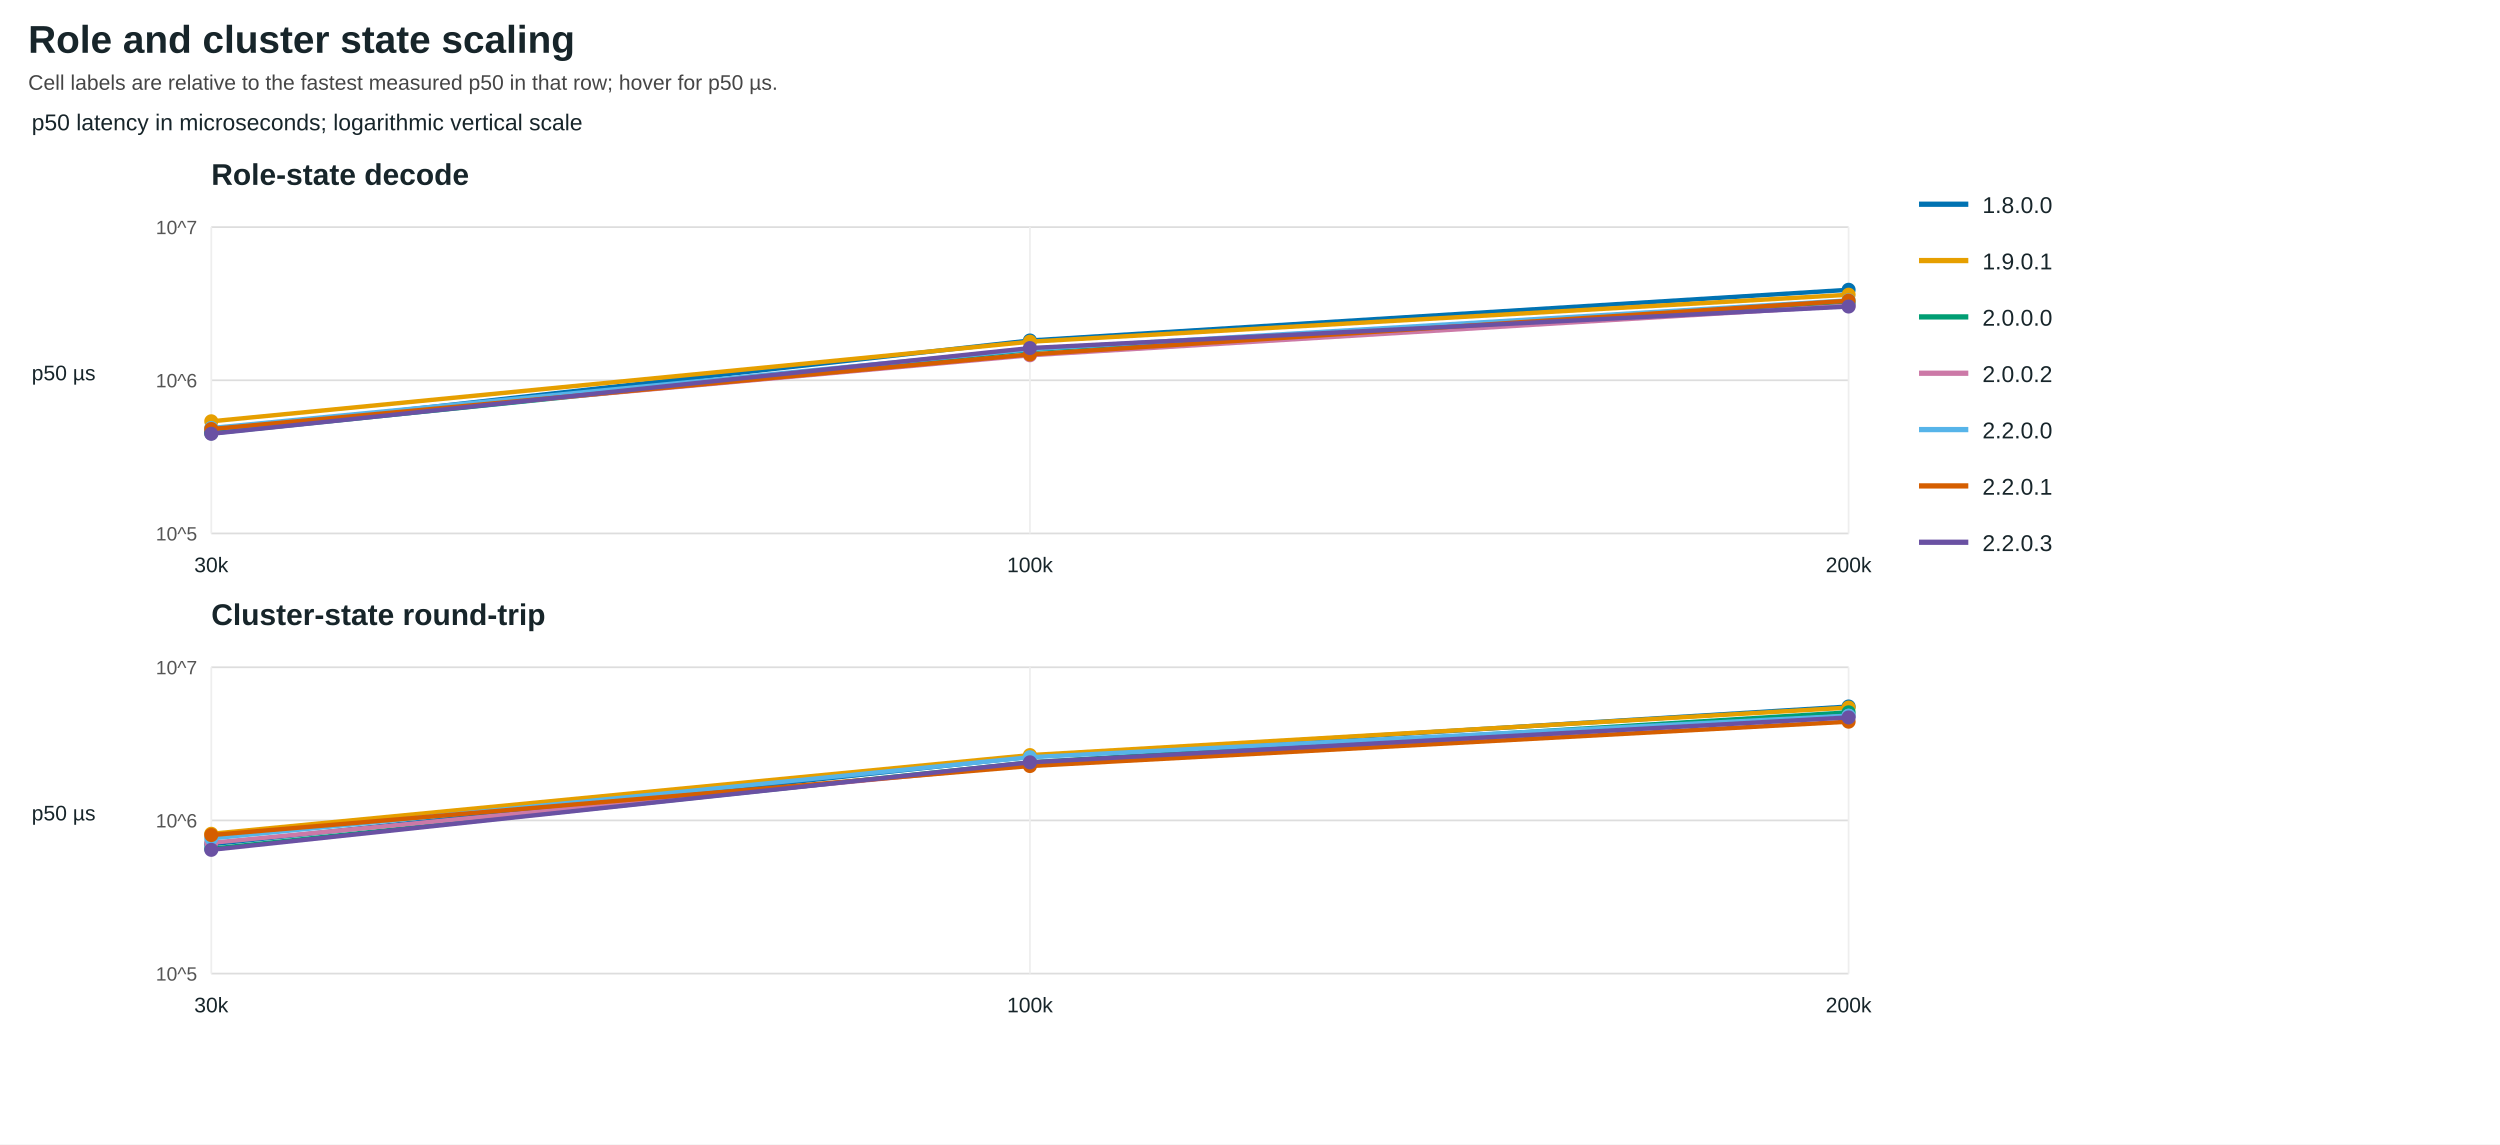
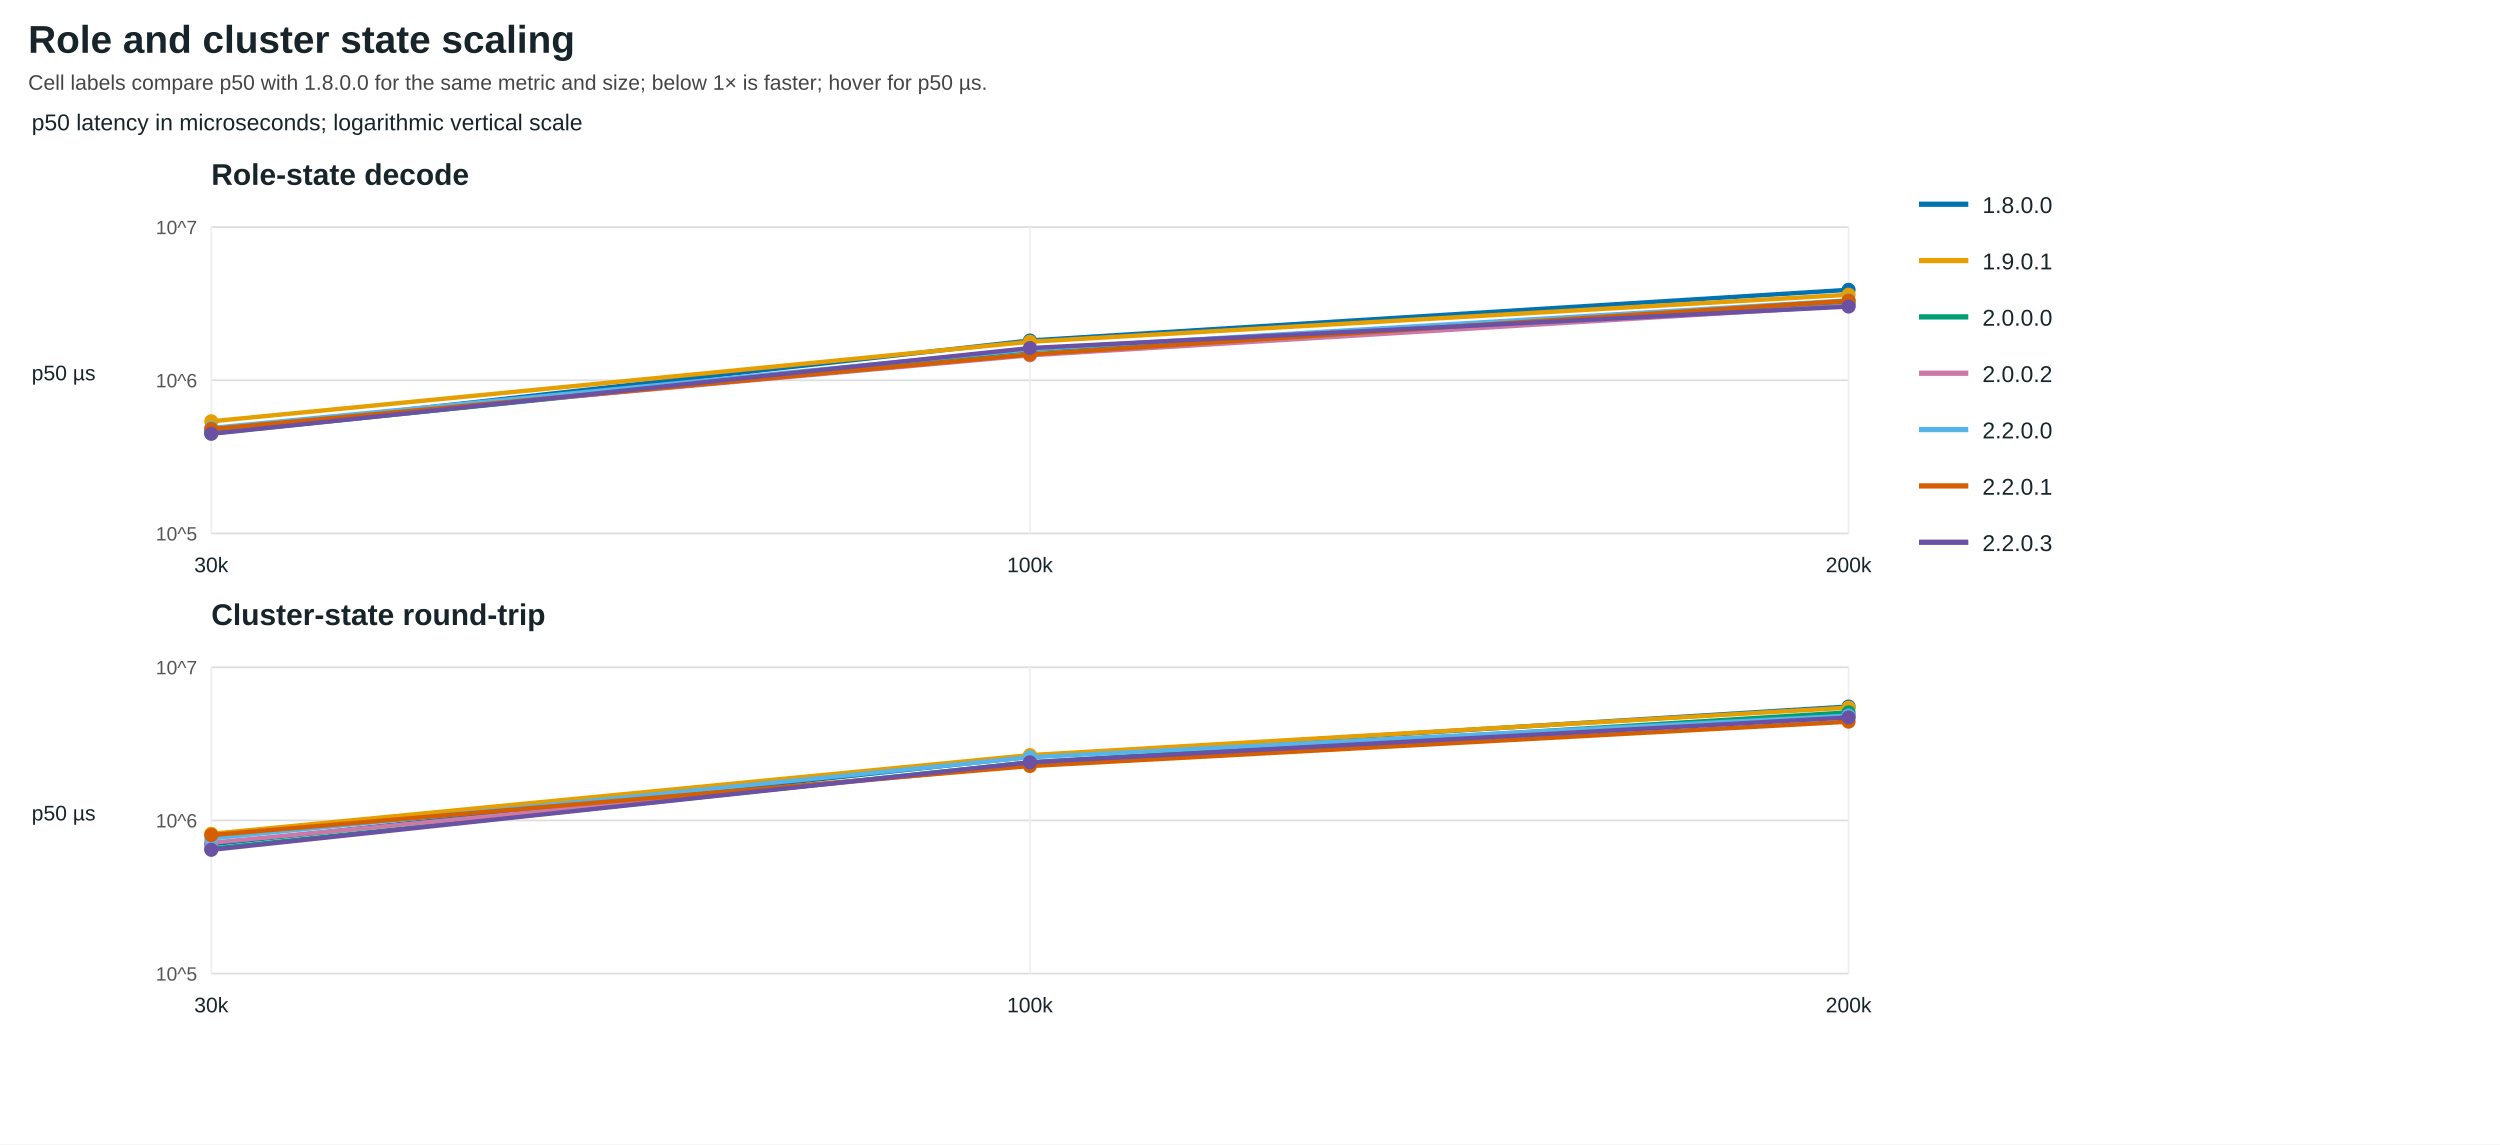
<svg xmlns="http://www.w3.org/2000/svg" width="1420" height="650" viewBox="0 0 1420 650" role="img" aria-label="Role and cluster state scaling">
  <rect width="1420" height="650" fill="#ffffff" />
  <text x="16.0" y="30.0" font-family="Arial, sans-serif" font-size="22px" text-anchor="start" fill="#17252a" font-weight="bold">Role and cluster state scaling</text>
-   <text x="16.0" y="51.0" font-family="Arial, sans-serif" font-size="12px" text-anchor="start" fill="#454545" font-weight="normal">Cell labels are relative to the fastest measured p50 in that row; hover for p50 µs.</text>
+   <text x="16.0" y="51.0" font-family="Arial, sans-serif" font-size="12px" text-anchor="start" fill="#454545" font-weight="normal">Cell labels compare p50 with 1.8.0.0 for the same metric and size; below 1× is faster; hover for p50 µs.</text>
  <text x="18.0" y="74.0" font-family="Arial, sans-serif" font-size="13px" text-anchor="start" fill="#17252a" font-weight="normal">p50 latency in microseconds; logarithmic vertical scale</text>
  <text x="120.0" y="105.0" font-family="Arial, sans-serif" font-size="17px" text-anchor="start" fill="#17252a" font-weight="bold">Role-state decode</text>
  <text x="18.0" y="216.0" font-family="Arial, sans-serif" font-size="12px" text-anchor="start" fill="#17252a" font-weight="normal">p50 µs</text>
  <path d="M 120 303.0 H 1050" stroke="#dddddd" />
  <text x="112.0" y="307.0" font-family="Arial, sans-serif" font-size="11px" text-anchor="end" fill="#555555" font-weight="normal">10^5</text>
  <path d="M 120 216.0 H 1050" stroke="#dddddd" />
  <text x="112.0" y="220.0" font-family="Arial, sans-serif" font-size="11px" text-anchor="end" fill="#555555" font-weight="normal">10^6</text>
  <path d="M 120 129.0 H 1050" stroke="#dddddd" />
  <text x="112.0" y="133.0" font-family="Arial, sans-serif" font-size="11px" text-anchor="end" fill="#555555" font-weight="normal">10^7</text>
  <path d="M 120.0 129 V 303" stroke="#eeeeee" />
  <text x="120.0" y="325.0" font-family="Arial, sans-serif" font-size="12px" text-anchor="middle" fill="#17252a" font-weight="normal">30k</text>
  <path d="M 585.0 129 V 303" stroke="#eeeeee" />
  <text x="585.0" y="325.0" font-family="Arial, sans-serif" font-size="12px" text-anchor="middle" fill="#17252a" font-weight="normal">100k</text>
  <path d="M 1050.0 129 V 303" stroke="#eeeeee" />
  <text x="1050.0" y="325.0" font-family="Arial, sans-serif" font-size="12px" text-anchor="middle" fill="#17252a" font-weight="normal">200k</text>
  <path d="M 120.0 245.0 L 585.0 193.4 L 1050.0 164.6" fill="none" stroke="#0072b2" stroke-width="2.5" />
  <circle cx="120.0" cy="245.0" r="4" fill="#0072b2" />
  <circle cx="585.0" cy="193.4" r="4" fill="#0072b2" />
  <circle cx="1050.0" cy="164.6" r="4" fill="#0072b2" />
  <path d="M 120.0 239.3 L 585.0 194.1 L 1050.0 167.4" fill="none" stroke="#e69f00" stroke-width="2.5" />
  <circle cx="120.0" cy="239.3" r="4" fill="#e69f00" />
  <circle cx="585.0" cy="194.1" r="4" fill="#e69f00" />
  <circle cx="1050.0" cy="167.4" r="4" fill="#e69f00" />
  <path d="M 120.0 246.1 L 585.0 198.8 L 1050.0 172.3" fill="none" stroke="#009e73" stroke-width="2.5" />
  <circle cx="120.0" cy="246.1" r="4" fill="#009e73" />
  <circle cx="585.0" cy="198.8" r="4" fill="#009e73" />
  <circle cx="1050.0" cy="172.3" r="4" fill="#009e73" />
  <path d="M 120.0 243.6 L 585.0 201.8 L 1050.0 173.6" fill="none" stroke="#cc79a7" stroke-width="2.5" />
  <circle cx="120.0" cy="243.6" r="4" fill="#cc79a7" />
  <circle cx="585.0" cy="201.8" r="4" fill="#cc79a7" />
  <circle cx="1050.0" cy="173.6" r="4" fill="#cc79a7" />
  <path d="M 120.0 243.1 L 585.0 198.4 L 1050.0 170.6" fill="none" stroke="#56b4e9" stroke-width="2.5" />
  <circle cx="120.0" cy="243.1" r="4" fill="#56b4e9" />
  <circle cx="585.0" cy="198.4" r="4" fill="#56b4e9" />
  <circle cx="1050.0" cy="170.6" r="4" fill="#56b4e9" />
  <path d="M 120.0 243.7 L 585.0 201.3 L 1050.0 170.8" fill="none" stroke="#d55e00" stroke-width="2.5" />
  <circle cx="120.0" cy="243.7" r="4" fill="#d55e00" />
  <circle cx="585.0" cy="201.3" r="4" fill="#d55e00" />
  <circle cx="1050.0" cy="170.8" r="4" fill="#d55e00" />
  <path d="M 120.0 246.4 L 585.0 197.7 L 1050.0 174.1" fill="none" stroke="#6a51a3" stroke-width="2.5" />
  <circle cx="120.0" cy="246.4" r="4" fill="#6a51a3" />
  <circle cx="585.0" cy="197.7" r="4" fill="#6a51a3" />
  <circle cx="1050.0" cy="174.1" r="4" fill="#6a51a3" />
  <text x="120.0" y="355.0" font-family="Arial, sans-serif" font-size="17px" text-anchor="start" fill="#17252a" font-weight="bold">Cluster-state round-trip</text>
  <text x="18.0" y="466.0" font-family="Arial, sans-serif" font-size="12px" text-anchor="start" fill="#17252a" font-weight="normal">p50 µs</text>
  <path d="M 120 553.0 H 1050" stroke="#dddddd" />
  <text x="112.0" y="557.0" font-family="Arial, sans-serif" font-size="11px" text-anchor="end" fill="#555555" font-weight="normal">10^5</text>
  <path d="M 120 466.0 H 1050" stroke="#dddddd" />
  <text x="112.0" y="470.0" font-family="Arial, sans-serif" font-size="11px" text-anchor="end" fill="#555555" font-weight="normal">10^6</text>
  <path d="M 120 379.0 H 1050" stroke="#dddddd" />
  <text x="112.0" y="383.0" font-family="Arial, sans-serif" font-size="11px" text-anchor="end" fill="#555555" font-weight="normal">10^7</text>
  <path d="M 120.0 379 V 553" stroke="#eeeeee" />
  <text x="120.0" y="575.0" font-family="Arial, sans-serif" font-size="12px" text-anchor="middle" fill="#17252a" font-weight="normal">30k</text>
  <path d="M 585.0 379 V 553" stroke="#eeeeee" />
  <text x="585.0" y="575.0" font-family="Arial, sans-serif" font-size="12px" text-anchor="middle" fill="#17252a" font-weight="normal">100k</text>
  <path d="M 1050.0 379 V 553" stroke="#eeeeee" />
  <text x="1050.0" y="575.0" font-family="Arial, sans-serif" font-size="12px" text-anchor="middle" fill="#17252a" font-weight="normal">200k</text>
  <path d="M 120.0 479.5 L 585.0 429.8 L 1050.0 401.3" fill="none" stroke="#0072b2" stroke-width="2.5" />
  <circle cx="120.0" cy="479.5" r="4" fill="#0072b2" />
  <circle cx="585.0" cy="429.8" r="4" fill="#0072b2" />
  <circle cx="1050.0" cy="401.3" r="4" fill="#0072b2" />
  <path d="M 120.0 473.6 L 585.0 428.9 L 1050.0 401.9" fill="none" stroke="#e69f00" stroke-width="2.5" />
  <circle cx="120.0" cy="473.6" r="4" fill="#e69f00" />
  <circle cx="585.0" cy="428.9" r="4" fill="#e69f00" />
  <circle cx="1050.0" cy="401.9" r="4" fill="#e69f00" />
  <path d="M 120.0 482.1 L 585.0 433.0 L 1050.0 404.6" fill="none" stroke="#009e73" stroke-width="2.5" />
  <circle cx="120.0" cy="482.1" r="4" fill="#009e73" />
  <circle cx="585.0" cy="433.0" r="4" fill="#009e73" />
  <circle cx="1050.0" cy="404.6" r="4" fill="#009e73" />
  <path d="M 120.0 478.7 L 585.0 434.3 L 1050.0 406.6" fill="none" stroke="#cc79a7" stroke-width="2.5" />
  <circle cx="120.0" cy="478.7" r="4" fill="#cc79a7" />
  <circle cx="585.0" cy="434.3" r="4" fill="#cc79a7" />
  <circle cx="1050.0" cy="406.6" r="4" fill="#cc79a7" />
  <path d="M 120.0 476.2 L 585.0 430.1 L 1050.0 406.5" fill="none" stroke="#56b4e9" stroke-width="2.5" />
  <circle cx="120.0" cy="476.2" r="4" fill="#56b4e9" />
  <circle cx="585.0" cy="430.1" r="4" fill="#56b4e9" />
  <circle cx="1050.0" cy="406.5" r="4" fill="#56b4e9" />
  <path d="M 120.0 474.3 L 585.0 435.1 L 1050.0 409.9" fill="none" stroke="#d55e00" stroke-width="2.5" />
  <circle cx="120.0" cy="474.3" r="4" fill="#d55e00" />
  <circle cx="585.0" cy="435.1" r="4" fill="#d55e00" />
  <circle cx="1050.0" cy="409.9" r="4" fill="#d55e00" />
  <path d="M 120.0 482.7 L 585.0 433.0 L 1050.0 407.5" fill="none" stroke="#6a51a3" stroke-width="2.5" />
  <circle cx="120.0" cy="482.7" r="4" fill="#6a51a3" />
  <circle cx="585.0" cy="433.0" r="4" fill="#6a51a3" />
  <circle cx="1050.0" cy="407.5" r="4" fill="#6a51a3" />
  <path d="M 1090 116 h 28" stroke="#0072b2" stroke-width="3" />
  <text x="1126.0" y="121.0" font-family="Arial, sans-serif" font-size="13px" text-anchor="start" fill="#17252a" font-weight="normal">1.8.0.0</text>
  <path d="M 1090 148 h 28" stroke="#e69f00" stroke-width="3" />
  <text x="1126.0" y="153.0" font-family="Arial, sans-serif" font-size="13px" text-anchor="start" fill="#17252a" font-weight="normal">1.9.0.1</text>
  <path d="M 1090 180 h 28" stroke="#009e73" stroke-width="3" />
  <text x="1126.0" y="185.0" font-family="Arial, sans-serif" font-size="13px" text-anchor="start" fill="#17252a" font-weight="normal">2.0.0.0</text>
  <path d="M 1090 212 h 28" stroke="#cc79a7" stroke-width="3" />
  <text x="1126.0" y="217.0" font-family="Arial, sans-serif" font-size="13px" text-anchor="start" fill="#17252a" font-weight="normal">2.0.0.2</text>
  <path d="M 1090 244 h 28" stroke="#56b4e9" stroke-width="3" />
  <text x="1126.0" y="249.0" font-family="Arial, sans-serif" font-size="13px" text-anchor="start" fill="#17252a" font-weight="normal">2.2.0.0</text>
  <path d="M 1090 276 h 28" stroke="#d55e00" stroke-width="3" />
  <text x="1126.0" y="281.0" font-family="Arial, sans-serif" font-size="13px" text-anchor="start" fill="#17252a" font-weight="normal">2.2.0.1</text>
  <path d="M 1090 308 h 28" stroke="#6a51a3" stroke-width="3" />
  <text x="1126.0" y="313.0" font-family="Arial, sans-serif" font-size="13px" text-anchor="start" fill="#17252a" font-weight="normal">2.2.0.3</text>
</svg>
